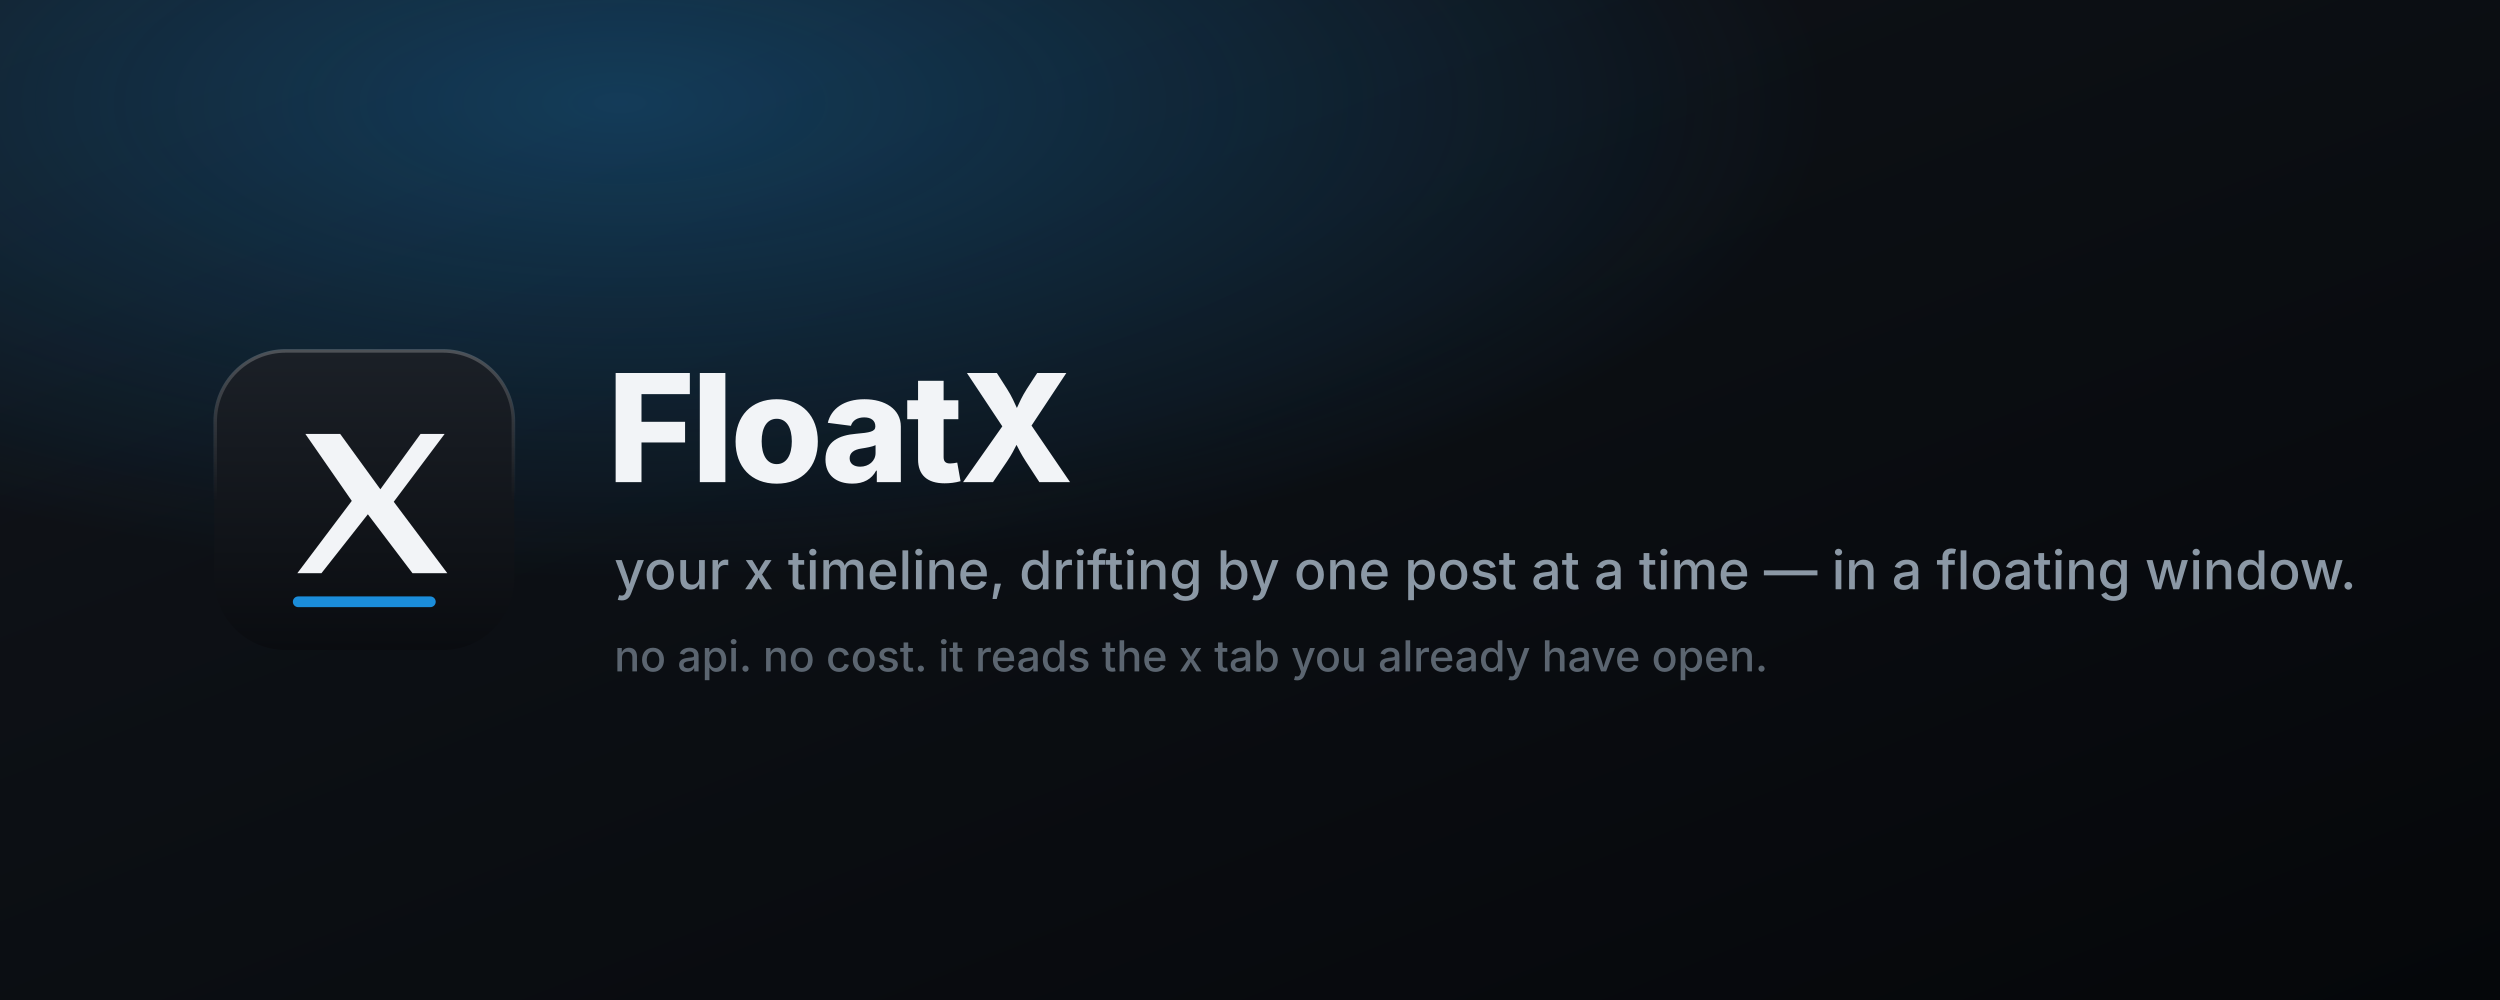
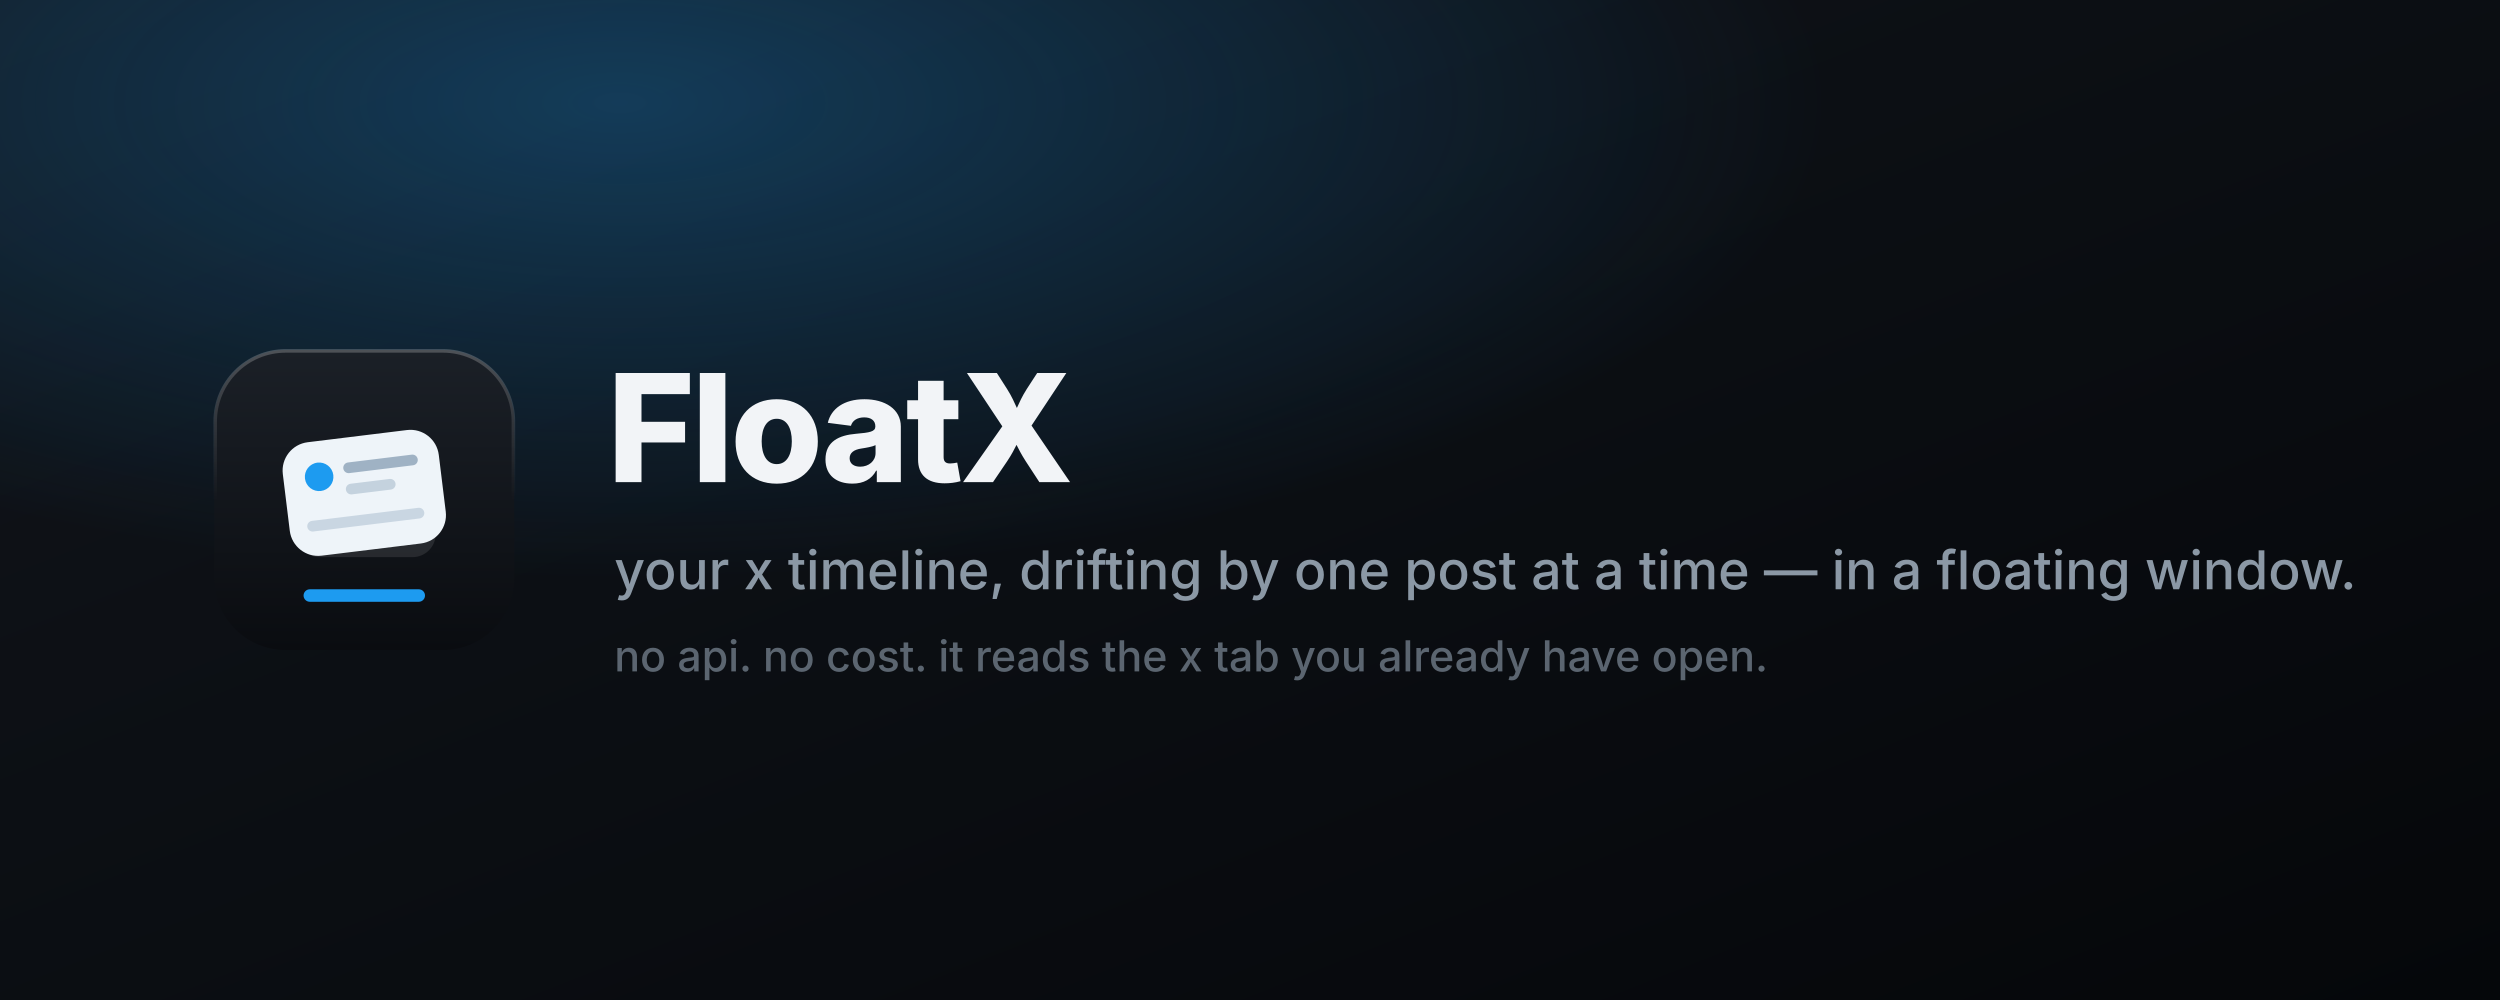
<svg xmlns="http://www.w3.org/2000/svg" width="1400" height="560" viewBox="0 0 1400 560">
  <defs>
    <linearGradient id="bg" x1="0" y1="0" x2="1" y2="1">
      <stop offset="0" stop-color="#11151b" />
      <stop offset="1" stop-color="#05070a" />
    </linearGradient>
    <radialGradient id="glow" cx="0.25" cy="0.1" r="0.8">
      <stop offset="0" stop-color="#1d9bf0" stop-opacity="0.30" />
      <stop offset="0.6" stop-color="#1d9bf0" stop-opacity="0" />
    </radialGradient>
    <linearGradient id="tile" x1="0" y1="0" x2="0" y2="1">
      <stop offset="0" stop-color="#1b2027" />
      <stop offset="1" stop-color="#0a0c10" />
    </linearGradient>
    <linearGradient id="hair" x1="0" y1="0" x2="0" y2="1">
      <stop offset="0" stop-color="#ffffff" stop-opacity="0.22" />
      <stop offset="0.5" stop-color="#ffffff" stop-opacity="0" />
    </linearGradient>
  </defs>
  <rect width="1400" height="560" fill="url(#bg)" />
  <rect width="1400" height="560" fill="url(#glow)" />
  <g transform="translate(120,196)">
    <rect width="168" height="168" rx="40" fill="url(#tile)" />
    <rect x="0.5" y="0.5" width="167" height="167" rx="39.5" fill="none" stroke="url(#hair)" stroke-width="2" />
-     <g transform="translate(84,80)" fill="#f2f4f7">
-       <path d="M -33 -33 L -13.5 -33 L 9 -2 L 31.5 -33 L 45 -33 L 16.5 5 L 46.5 45 L 27 45 L 2 12 L -24 45 L -37.5 45 L -7 4.5 Z" />
+     <rect x="46" y="58" width="78" height="58" rx="13" fill="#ffffff" opacity="0.10" />
+     <g transform="rotate(-7 84 80)">
+       <rect x="40" y="48" width="88" height="64" rx="16" fill="#eef4f9" />
+       <circle cx="60" cy="68" r="8" fill="#1d9bf0" />
+       <rect x="74" y="62" width="42" height="6" rx="3" fill="#9fb2c4" />
+       <rect x="74" y="74" width="28" height="6" rx="3" fill="#c4d2de" />
+       <rect x="50" y="92" width="66" height="6" rx="3" fill="#c9d6e2" />
    </g>
-     <rect x="44" y="138" width="80" height="6" rx="3" fill="#1d9bf0" opacity="0.9" />
+     <rect x="50" y="134" width="68" height="7" rx="3.5" fill="#1d9bf0" />
  </g>
  <text x="340" y="270" font-family="-apple-system, system-ui, sans-serif" font-size="84" font-weight="800" fill="#f2f4f7" letter-spacing="-2">FloatX</text>
  <text x="344" y="330" font-family="-apple-system, system-ui, sans-serif" font-size="30" font-weight="500" fill="#8b98a5">your x timeline, drifting by one post at a time — in a floating window.</text>
  <text x="344" y="376" font-family="-apple-system, system-ui, sans-serif" font-size="24" font-weight="500" fill="#5b6570">no api. no cost. it reads the x tab you already have open.</text>
</svg>
